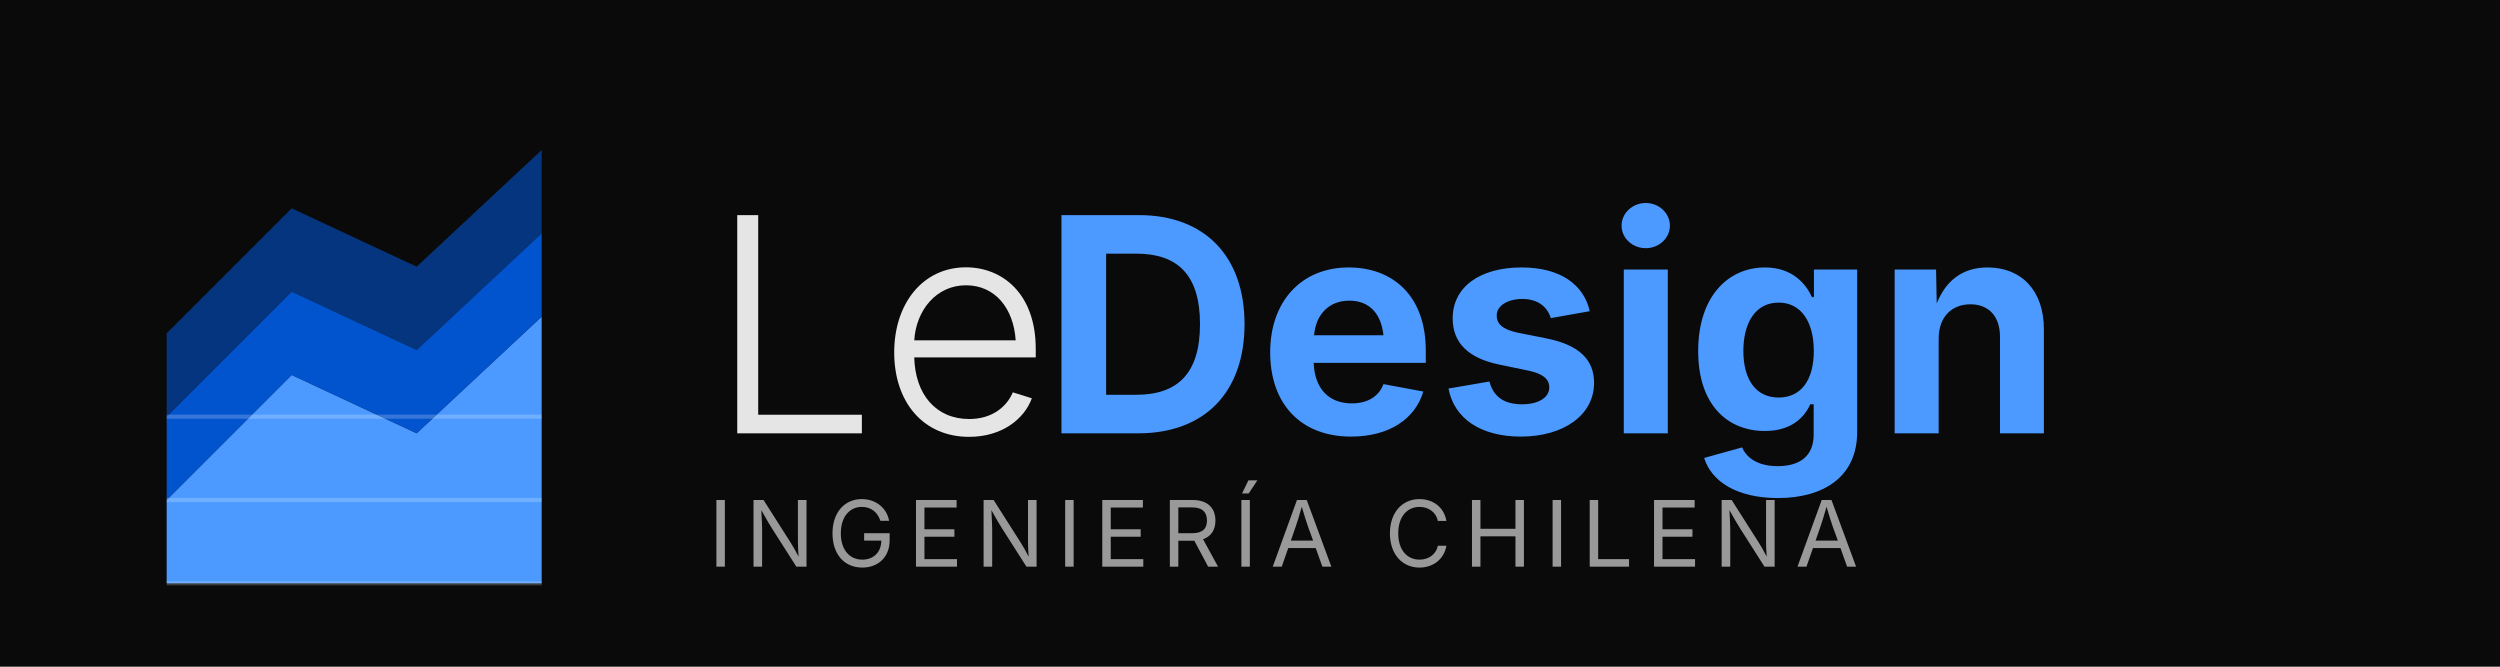
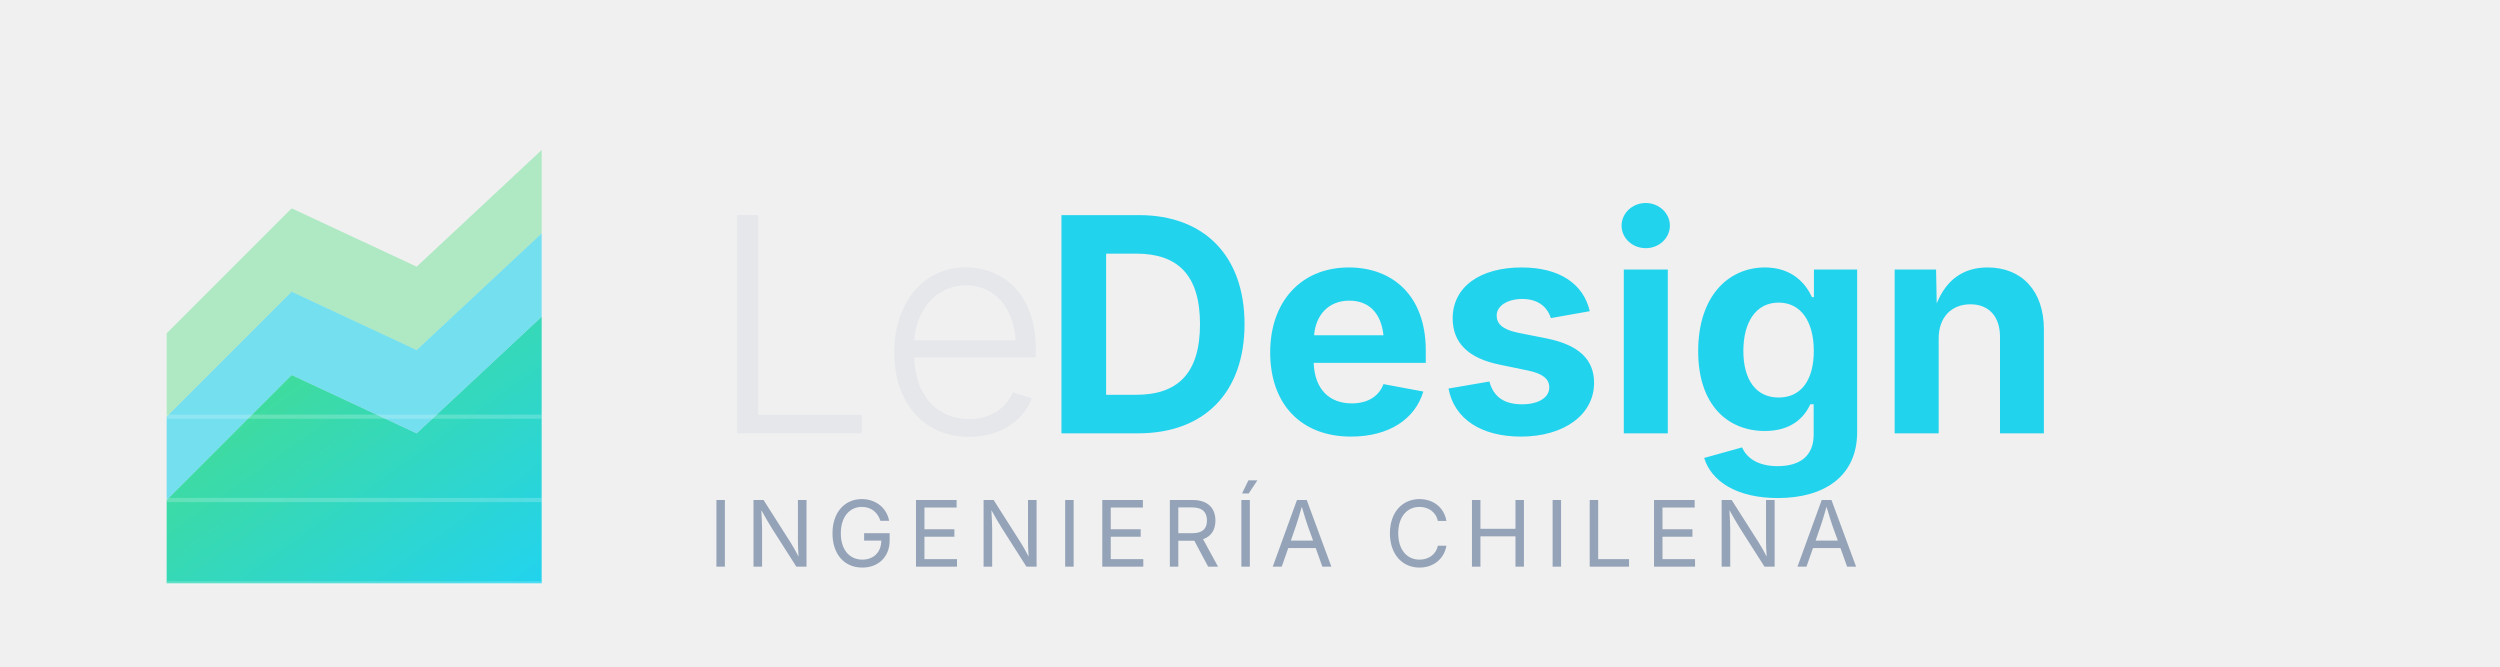
<svg xmlns="http://www.w3.org/2000/svg" width="300" height="80" viewBox="0 0 300 80" fill="none">
-   <rect width="300" height="80" fill="#0A0A0A" />
+   <defs>
+     <linearGradient id="iconGradient" x1="0%" y1="0%" x2="100%" y2="100%">
+       <stop offset="0%" style="stop-color:#4ade80;stop-opacity:1" />
+       <stop offset="100%" style="stop-color:#22d3ee;stop-opacity:1" />
+     </linearGradient>
+   </defs>
  <g id="icon">
-     <path d="M20 60 L35 45 L50 52 L65 38 L65 70 L20 70 Z" fill="#4C9AFF" />
-     <path d="M20 50 L35 35 L50 42 L65 28 L65 38 L50 52 L35 45 L20 60 Z" fill="#0066FF" opacity="0.8" />
-     <path d="M20 40 L35 25 L50 32 L65 18 L65 28 L50 42 L35 35 L20 50 Z" fill="#0052CC" opacity="0.6" />
+     <path d="M20 60 L35 45 L50 52 L65 38 L65 70 L20 70 Z" fill="url(#iconGradient)" />
+     <path d="M20 50 L35 35 L50 42 L65 28 L65 38 L50 52 L35 45 L20 60 Z" fill="#22d3ee" opacity="0.6" />
+     <path d="M20 40 L35 25 L50 32 L65 18 L65 28 L50 42 L35 35 L20 50 Z" fill="#4ade80" opacity="0.4" />
    <line x1="20" y1="70" x2="65" y2="70" stroke="#ffffff" stroke-width="0.5" opacity="0.2" />
    <line x1="20" y1="60" x2="65" y2="60" stroke="#ffffff" stroke-width="0.5" opacity="0.2" />
    <line x1="20" y1="50" x2="65" y2="50" stroke="#ffffff" stroke-width="0.5" opacity="0.2" />
  </g>
  <g id="wordmark">
-     <text x="85" y="52" font-family="Inter, -apple-system, system-ui, sans-serif" font-size="36" font-weight="300" fill="#E5E5E5">Le</text>
-     <text x="125" y="52" font-family="Inter, -apple-system, system-ui, sans-serif" font-size="36" font-weight="700" fill="#4C9AFF">Design</text>
-     <text x="85" y="68" font-family="Inter, -apple-system, system-ui, sans-serif" font-size="11" font-weight="400" fill="#999999" letter-spacing="1.5">INGENIERÍA CHILENA</text>
+     <text x="85" y="52" font-family="Inter, -apple-system, system-ui, sans-serif" font-size="36" font-weight="300" fill="#E5E7EB">Le</text>
+     <text x="125" y="52" font-family="Inter, -apple-system, system-ui, sans-serif" font-size="36" font-weight="700" fill="#22d3ee">Design</text>
+     <text x="85" y="68" font-family="Inter, -apple-system, system-ui, sans-serif" font-size="11" font-weight="400" fill="#94a3b8" letter-spacing="1.5">INGENIERÍA CHILENA</text>
  </g>
</svg>
